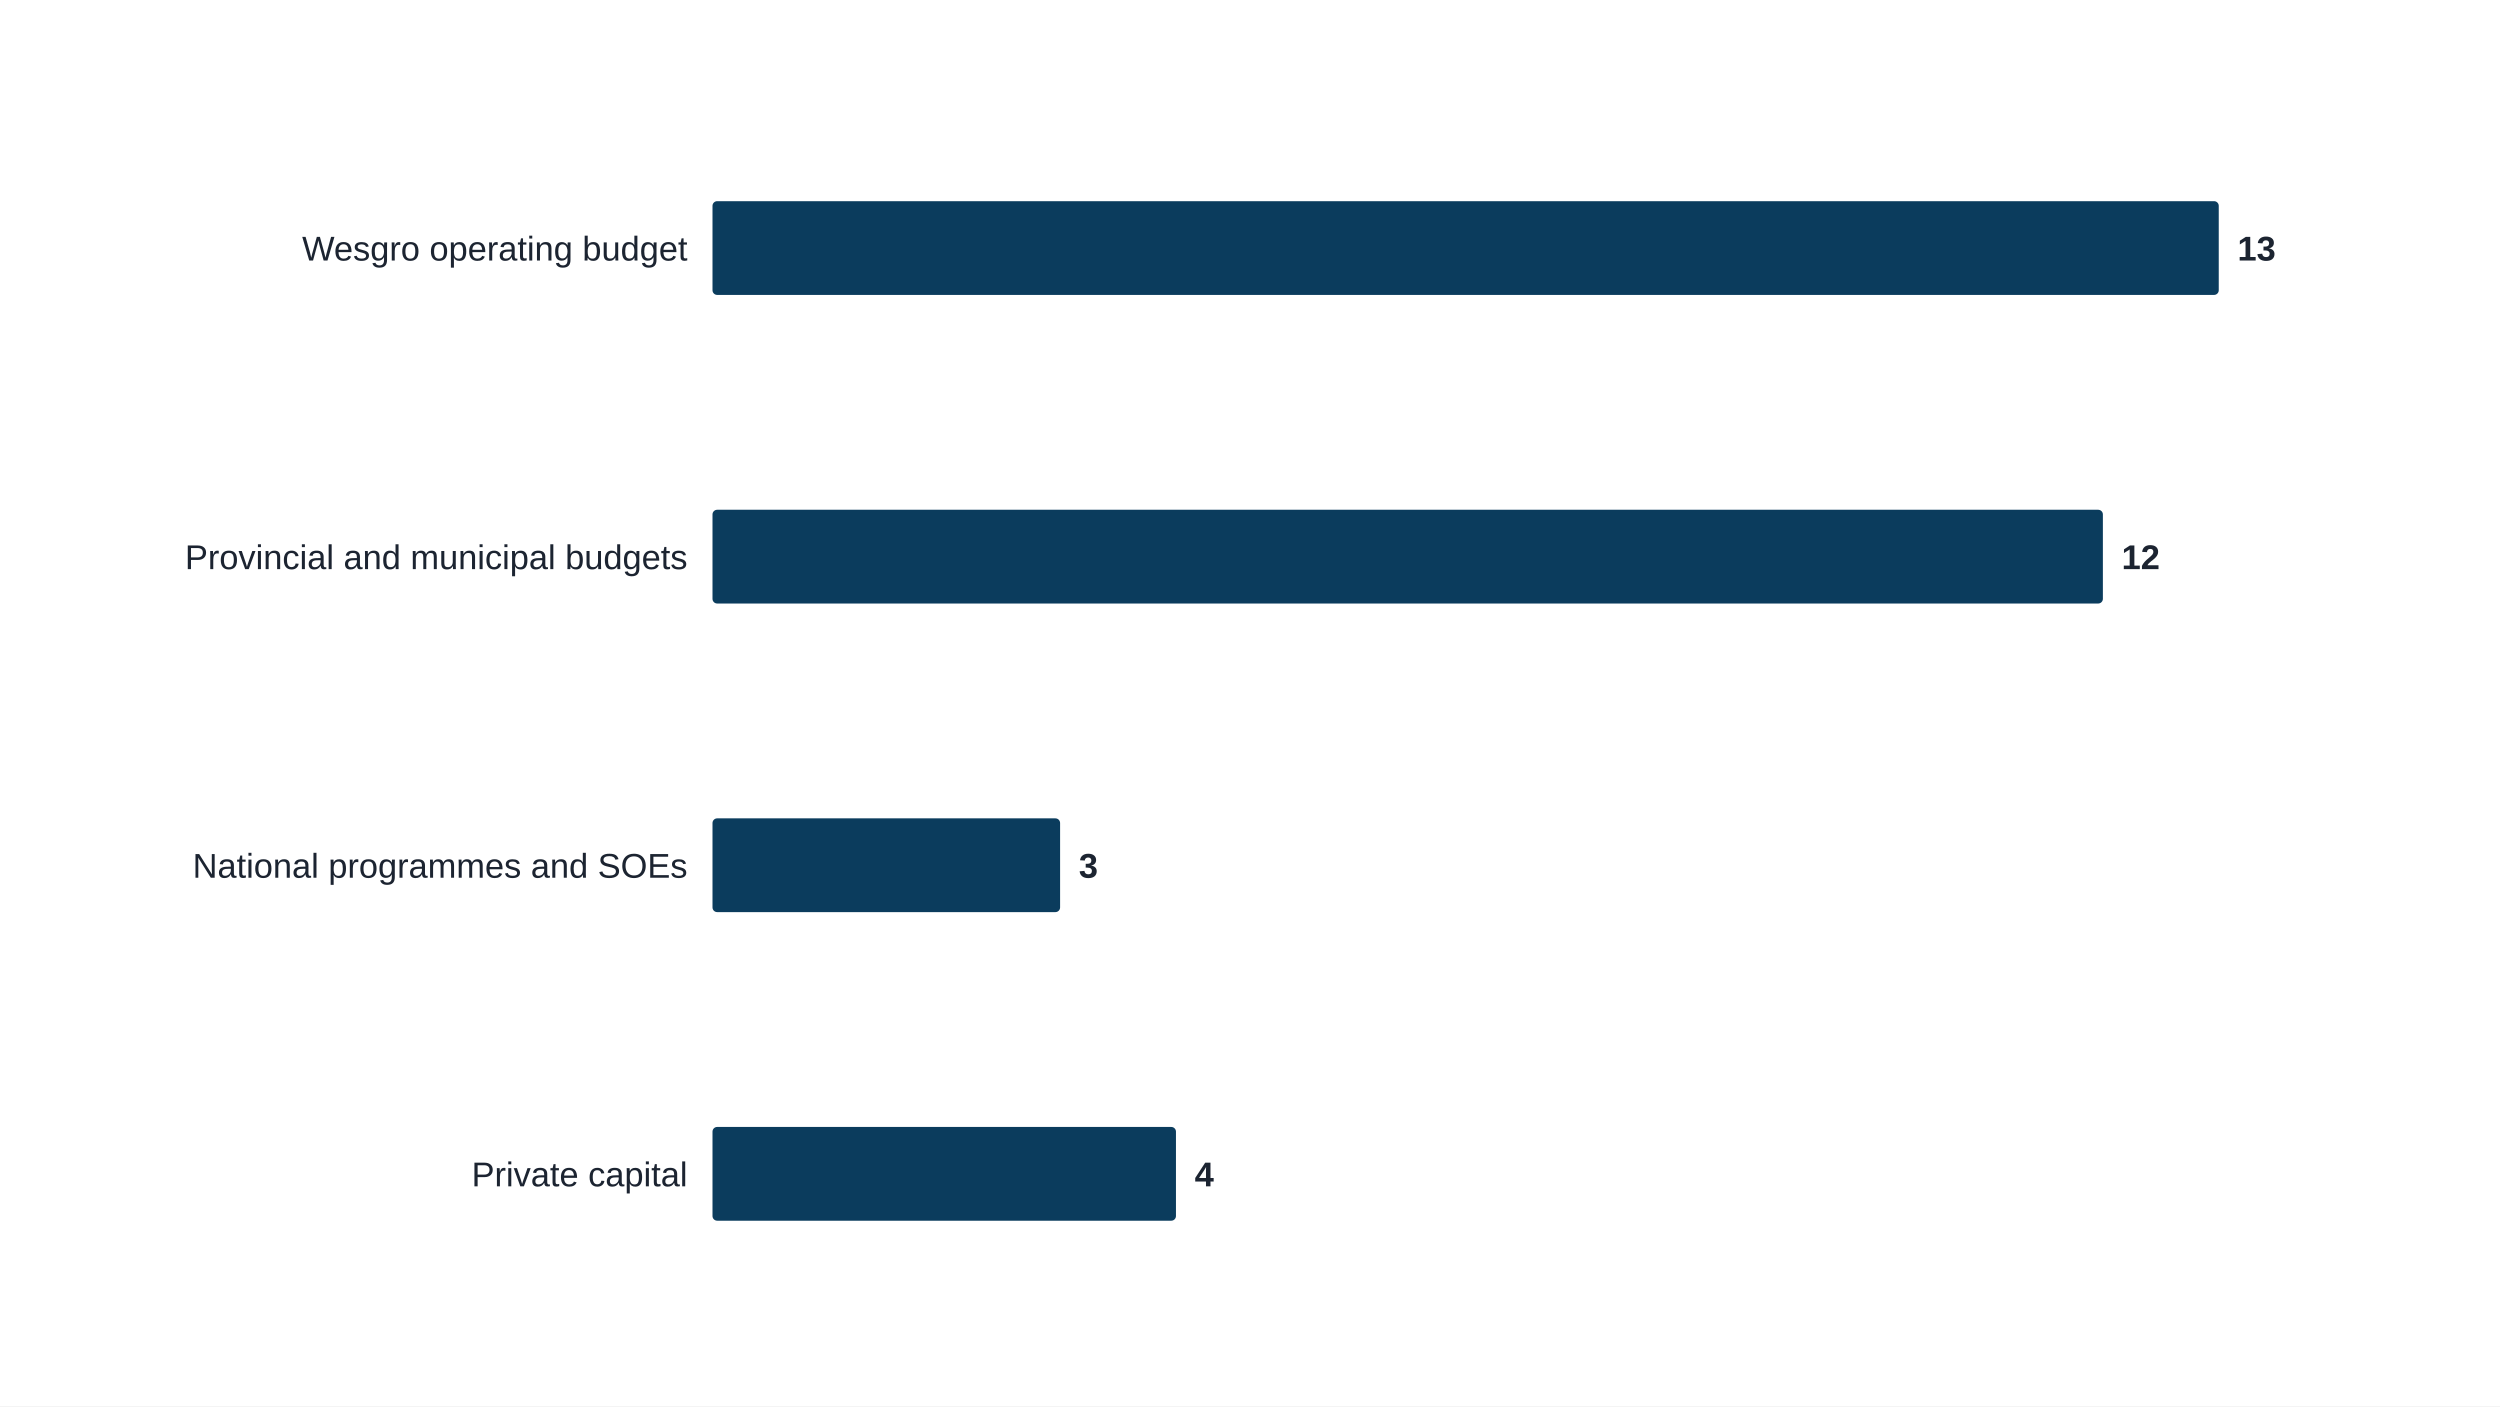
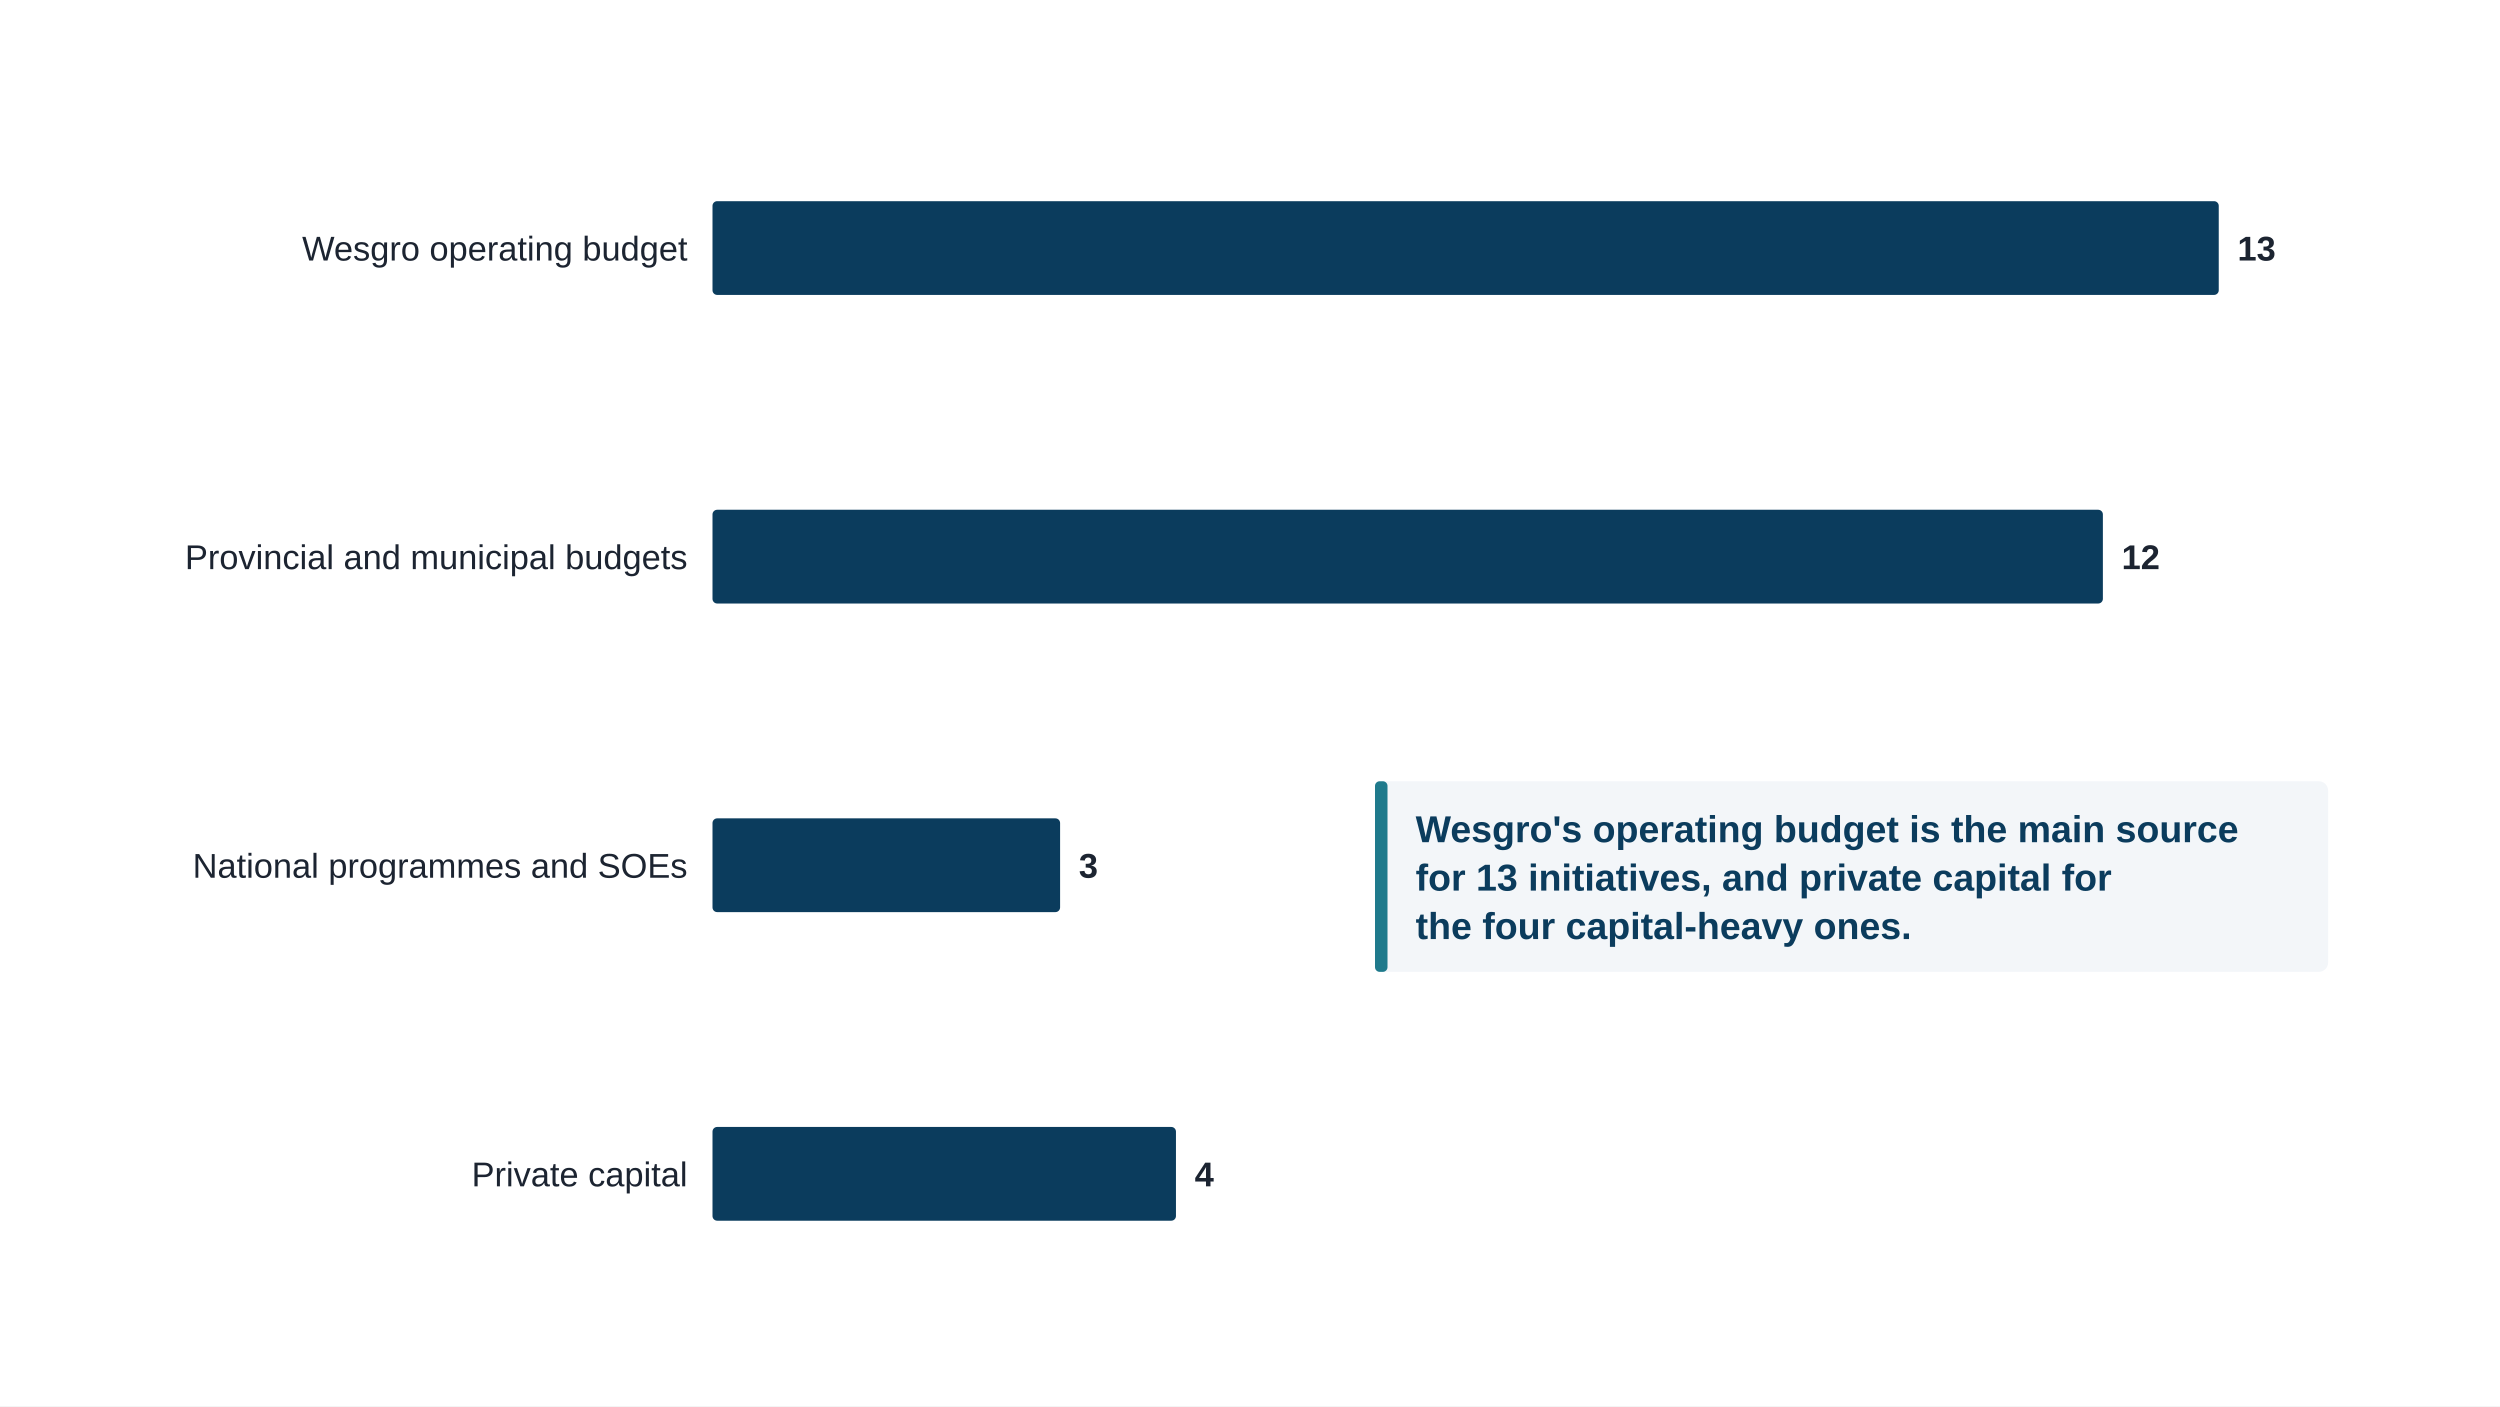
<svg xmlns="http://www.w3.org/2000/svg" viewBox="0 0 1600 900" width="1600" height="900" font-family="Raleway, Arial, sans-serif">
  <rect width="1600" height="900" fill="#ffffff" />
  <text x="440" y="166.75" text-anchor="end" font-size="22" fill="#1C2431">Wesgro operating budget</text>
  <rect x="456" y="128.75" width="964" height="60" fill="#0B3C5D" rx="3" />
  <text x="1432" y="166.75" font-size="22" font-weight="700" fill="#1C2431">13</text>
  <text x="440" y="364.25" text-anchor="end" font-size="22" fill="#1C2431">Provincial and municipal budgets</text>
  <rect x="456" y="326.25" width="889.846" height="60" fill="#0B3C5D" rx="3" />
  <text x="1357.846" y="364.25" font-size="22" font-weight="700" fill="#1C2431">12</text>
  <text x="440" y="561.75" text-anchor="end" font-size="22" fill="#1C2431">National programmes and SOEs</text>
  <rect x="456" y="523.75" width="222.462" height="60" fill="#0B3C5D" rx="3" />
  <text x="690.462" y="561.75" font-size="22" font-weight="700" fill="#1C2431">3</text>
  <text x="440" y="759.25" text-anchor="end" font-size="22" fill="#1C2431">Private capital</text>
  <rect x="456" y="721.25" width="296.615" height="60" fill="#0B3C5D" rx="3" />
  <text x="764.615" y="759.25" font-size="22" font-weight="700" fill="#1C2431">4</text>
+   <g class="callout">
+     <rect x="880" y="500" width="610" height="122" rx="6" fill="#F3F6F9" />
+     <rect x="880" y="500" width="8" height="122" rx="3" fill="#1F7A8C" />
+     <text x="906" y="539" font-size="24" font-weight="700" fill="#0B3C5D">Wesgro's operating budget is the main source</text>
+     <text x="906" y="570" font-size="24" font-weight="700" fill="#0B3C5D">for 13 initiatives, and private capital for</text>
+     <text x="906" y="601" font-size="24" font-weight="700" fill="#0B3C5D">the four capital-heavy ones.</text>
+   </g>
</svg>
